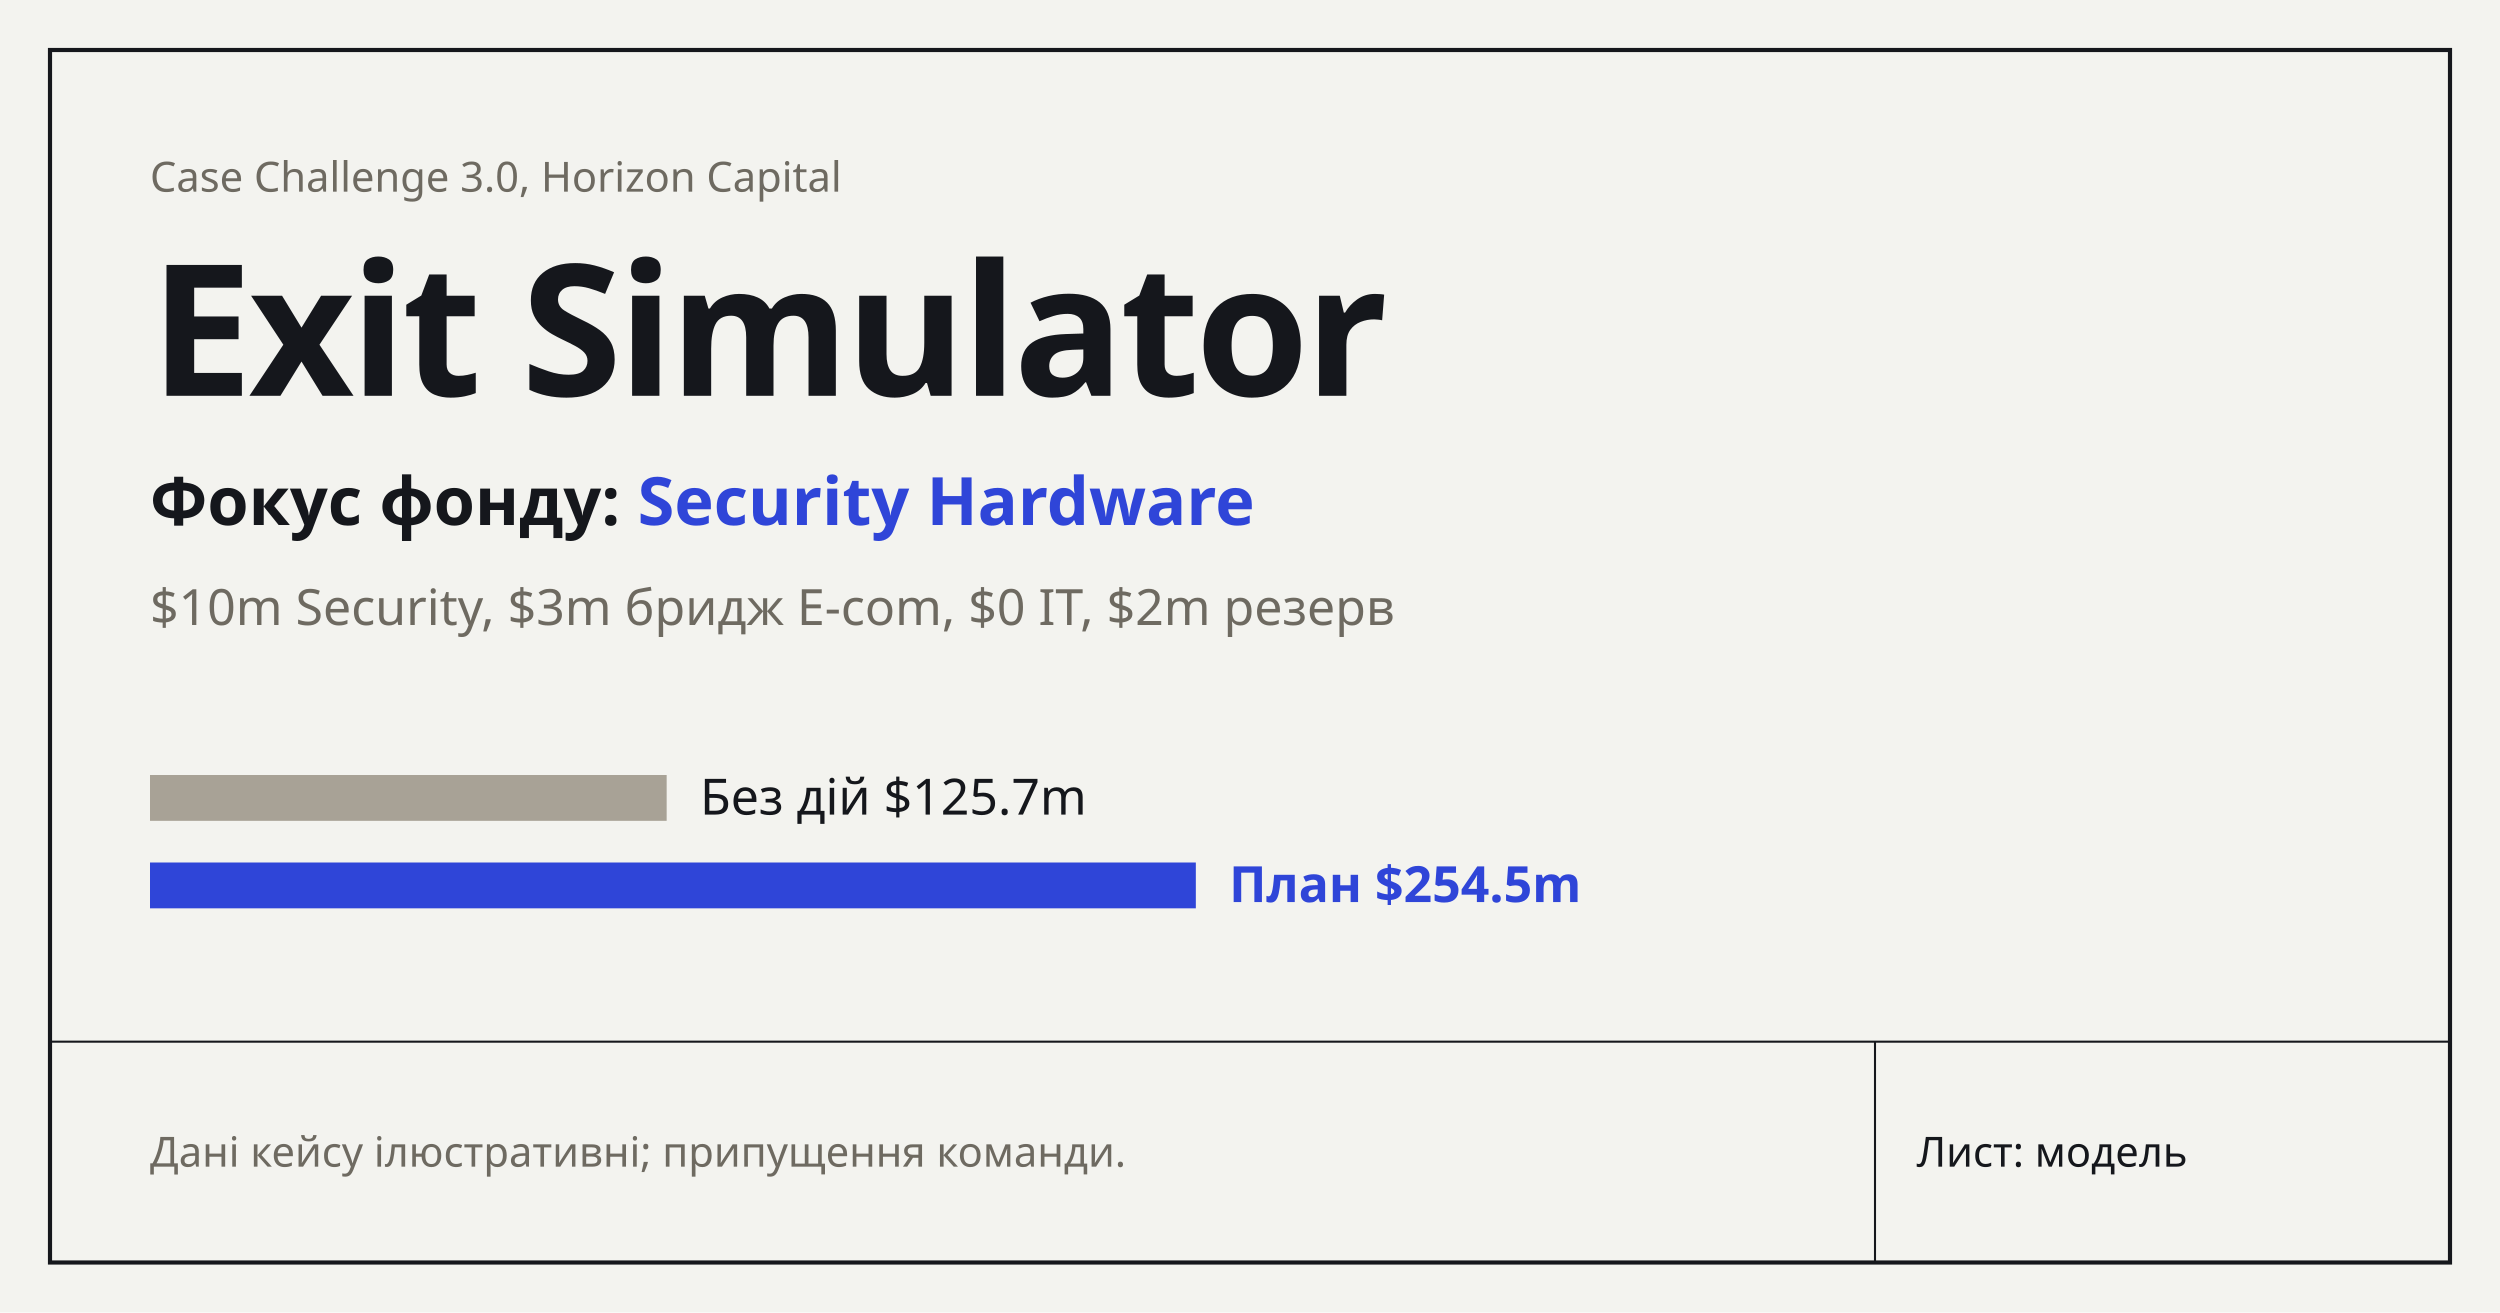
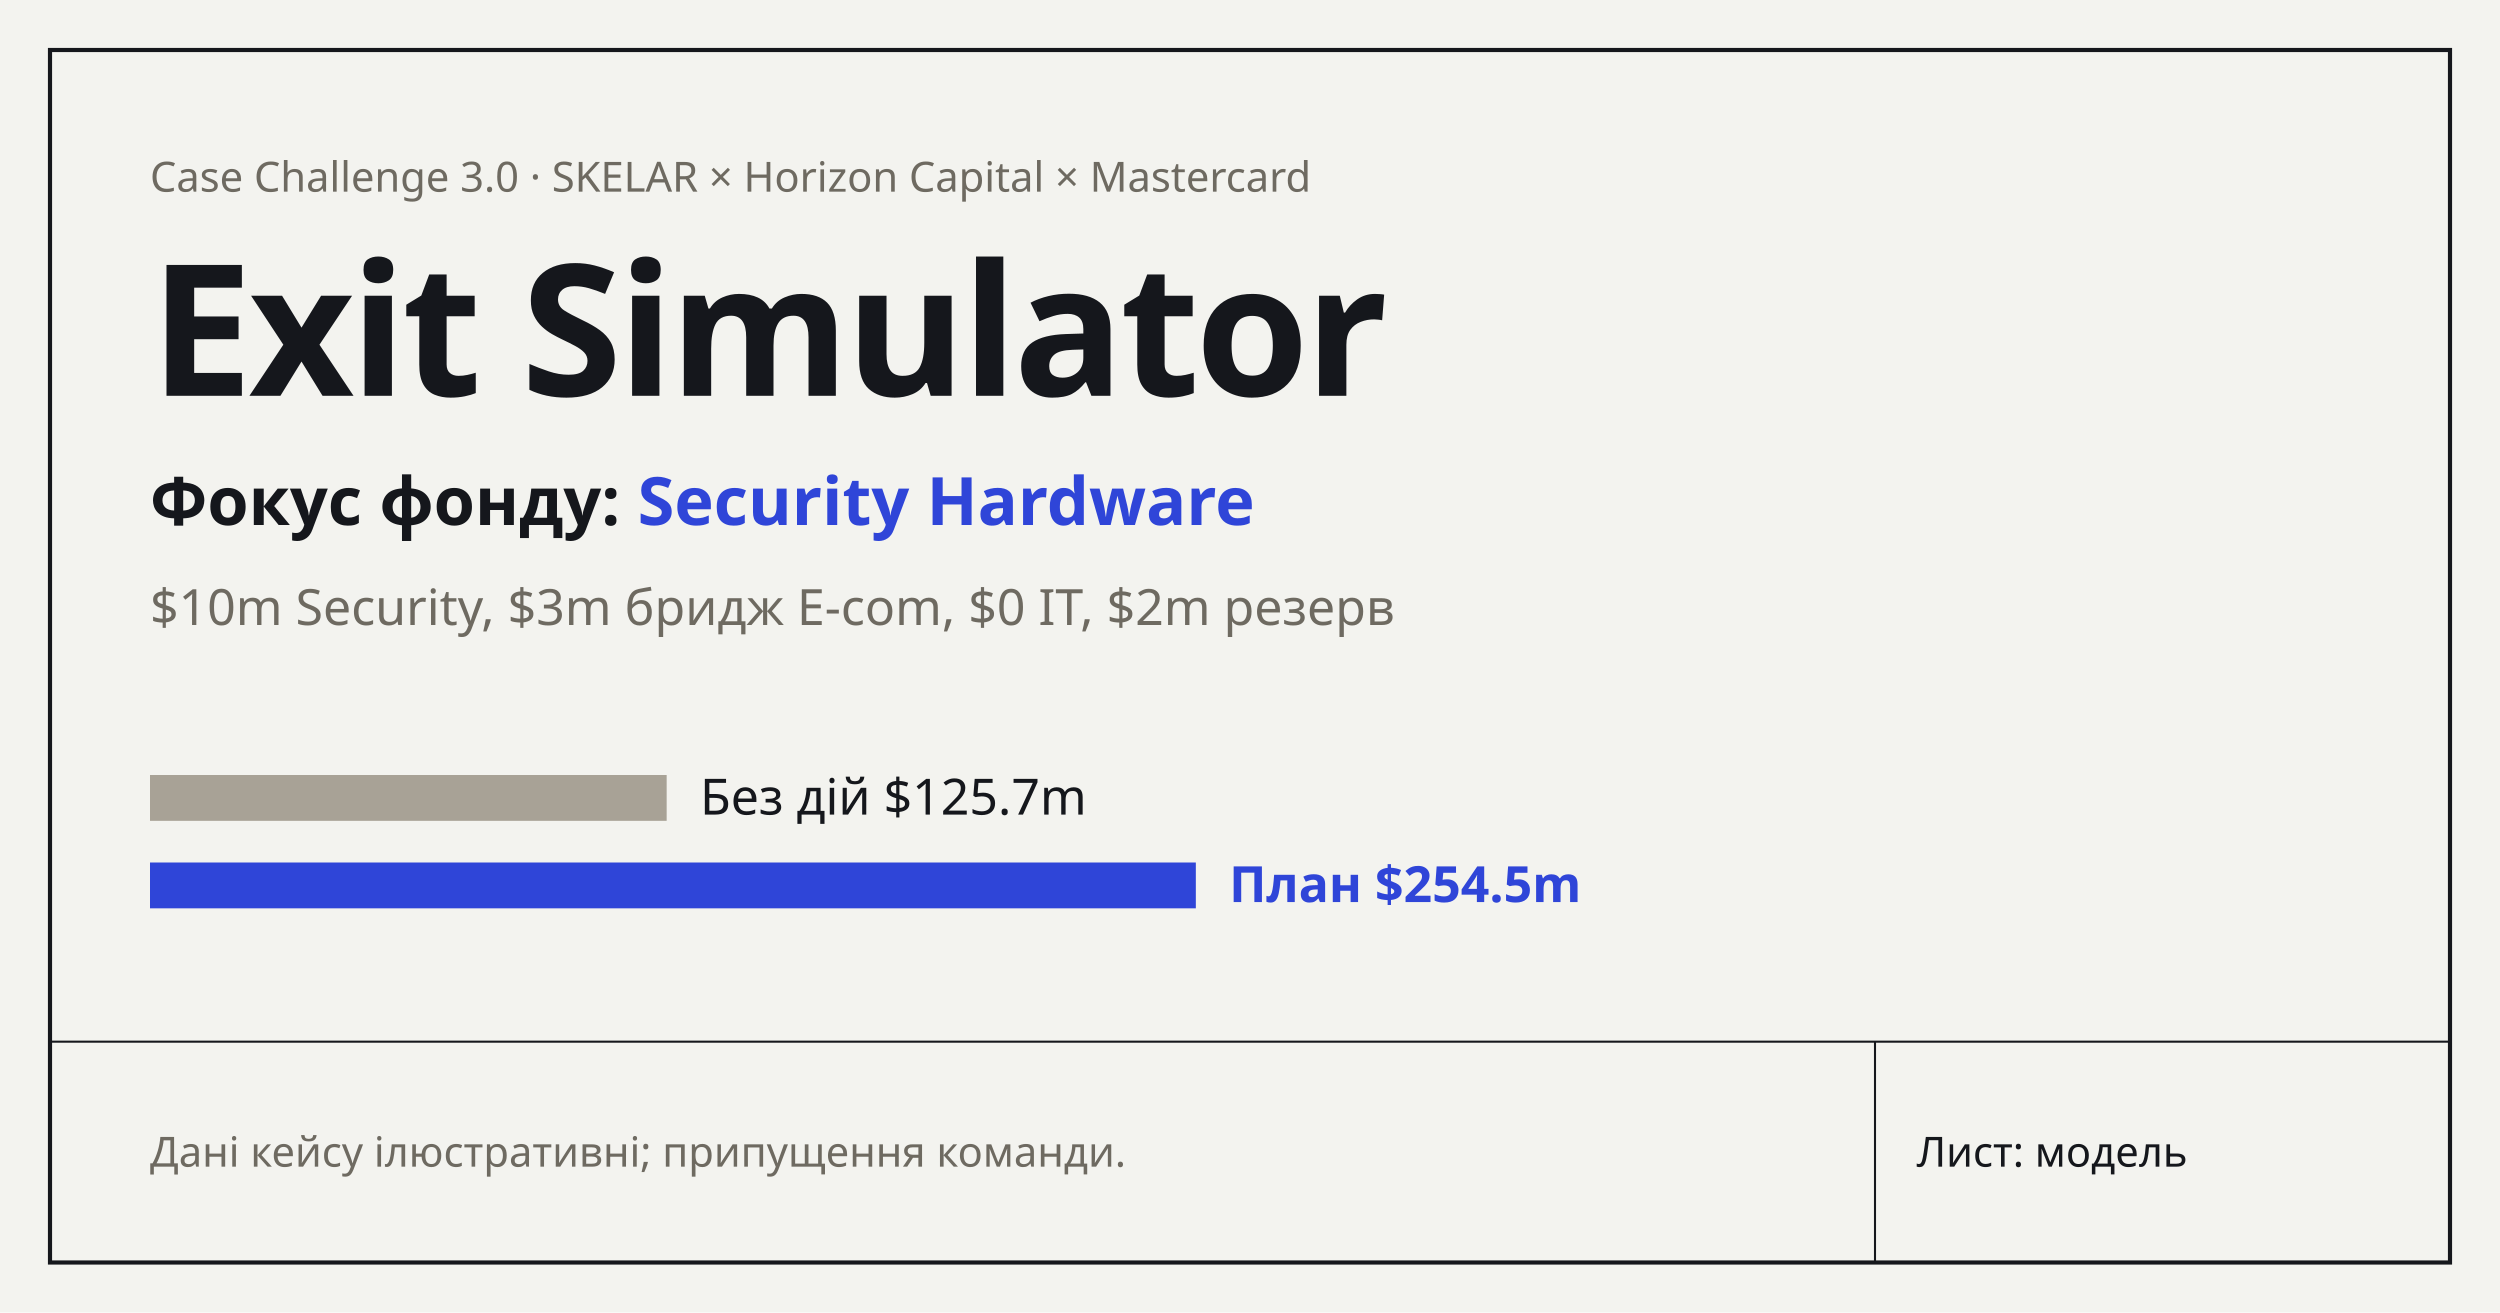
<svg xmlns="http://www.w3.org/2000/svg" width="1200" height="630" viewBox="0 0 1200 630">
  <style>
    @font-face { font-family: 'Geologica'; font-weight: 700; src: url('../node_modules/@fontsource/geologica/files/geologica-cyrillic-700-normal.woff2'), url('../node_modules/@fontsource/geologica/files/geologica-latin-700-normal.woff2'); }
    @font-face { font-family: 'Onest'; font-weight: 400; src: url('../node_modules/@fontsource/onest/files/onest-cyrillic-400-normal.woff2'), url('../node_modules/@fontsource/onest/files/onest-latin-400-normal.woff2'); }
    @font-face { font-family: 'Onest'; font-weight: 600; src: url('../node_modules/@fontsource/onest/files/onest-cyrillic-600-normal.woff2'), url('../node_modules/@fontsource/onest/files/onest-latin-600-normal.woff2'); }
    @font-face { font-family: 'JetBrains Mono'; src: url('../node_modules/@fontsource/jetbrains-mono/files/jetbrains-mono-cyrillic-400-normal.woff2'), url('../node_modules/@fontsource/jetbrains-mono/files/jetbrains-mono-latin-400-normal.woff2'); }
    .d { font-family: Geologica; font-weight: 700; }
    .s { font-family: Onest; }
    .m { font-family: 'JetBrains Mono'; }
  </style>
  <rect width="1200" height="630" fill="#F3F3EF" />
  <rect x="24" y="24" width="1152" height="582" fill="none" stroke="#15171C" stroke-width="2" />
-   <text x="72" y="92" class="m" font-size="20" fill="#6E6A61">Case Challenge 3.0, Horizon Capital</text>
+   <text x="72" y="92" class="m" font-size="20" fill="#6E6A61">Case Challenge 3.0 · SKELAR × Horizon Capital × Mastercard</text>
  <text x="72" y="190" class="d" font-size="88" letter-spacing="-2" fill="#15171C">Exit Simulator</text>
  <text x="72" y="252" class="s" font-size="32" font-weight="600" fill="#15171C">Фокус фонду: <tspan fill="#2F45D8">Security Hardware</tspan>
  </text>
  <text x="72" y="300" class="s" font-size="24" fill="#6E6A61">$10m Security, $3m бридж E-com, $0 IT, $2m резерв</text>
  <rect x="72" y="372" width="248" height="22" fill="#A8A296" />
  <text x="336" y="391" class="s" font-size="24" fill="#15171C">Без дій $125.7m</text>
  <rect x="72" y="414" width="502" height="22" fill="#2F45D8" />
  <text x="590" y="433" class="s" font-size="24" font-weight="600" fill="#2F45D8">План $254.5m</text>
  <line x1="24" y1="500" x2="1176" y2="500" stroke="#15171C" stroke-width="1" />
  <text x="72" y="560" class="s" font-size="20" fill="#6E6A61">Дані кейсу ілюстративні; припущення команди.</text>
  <line x1="900" y1="500" x2="900" y2="606" stroke="#15171C" stroke-width="1" />
  <text x="920" y="560" class="m" font-size="20" fill="#15171C">Лист: модель</text>
</svg>
